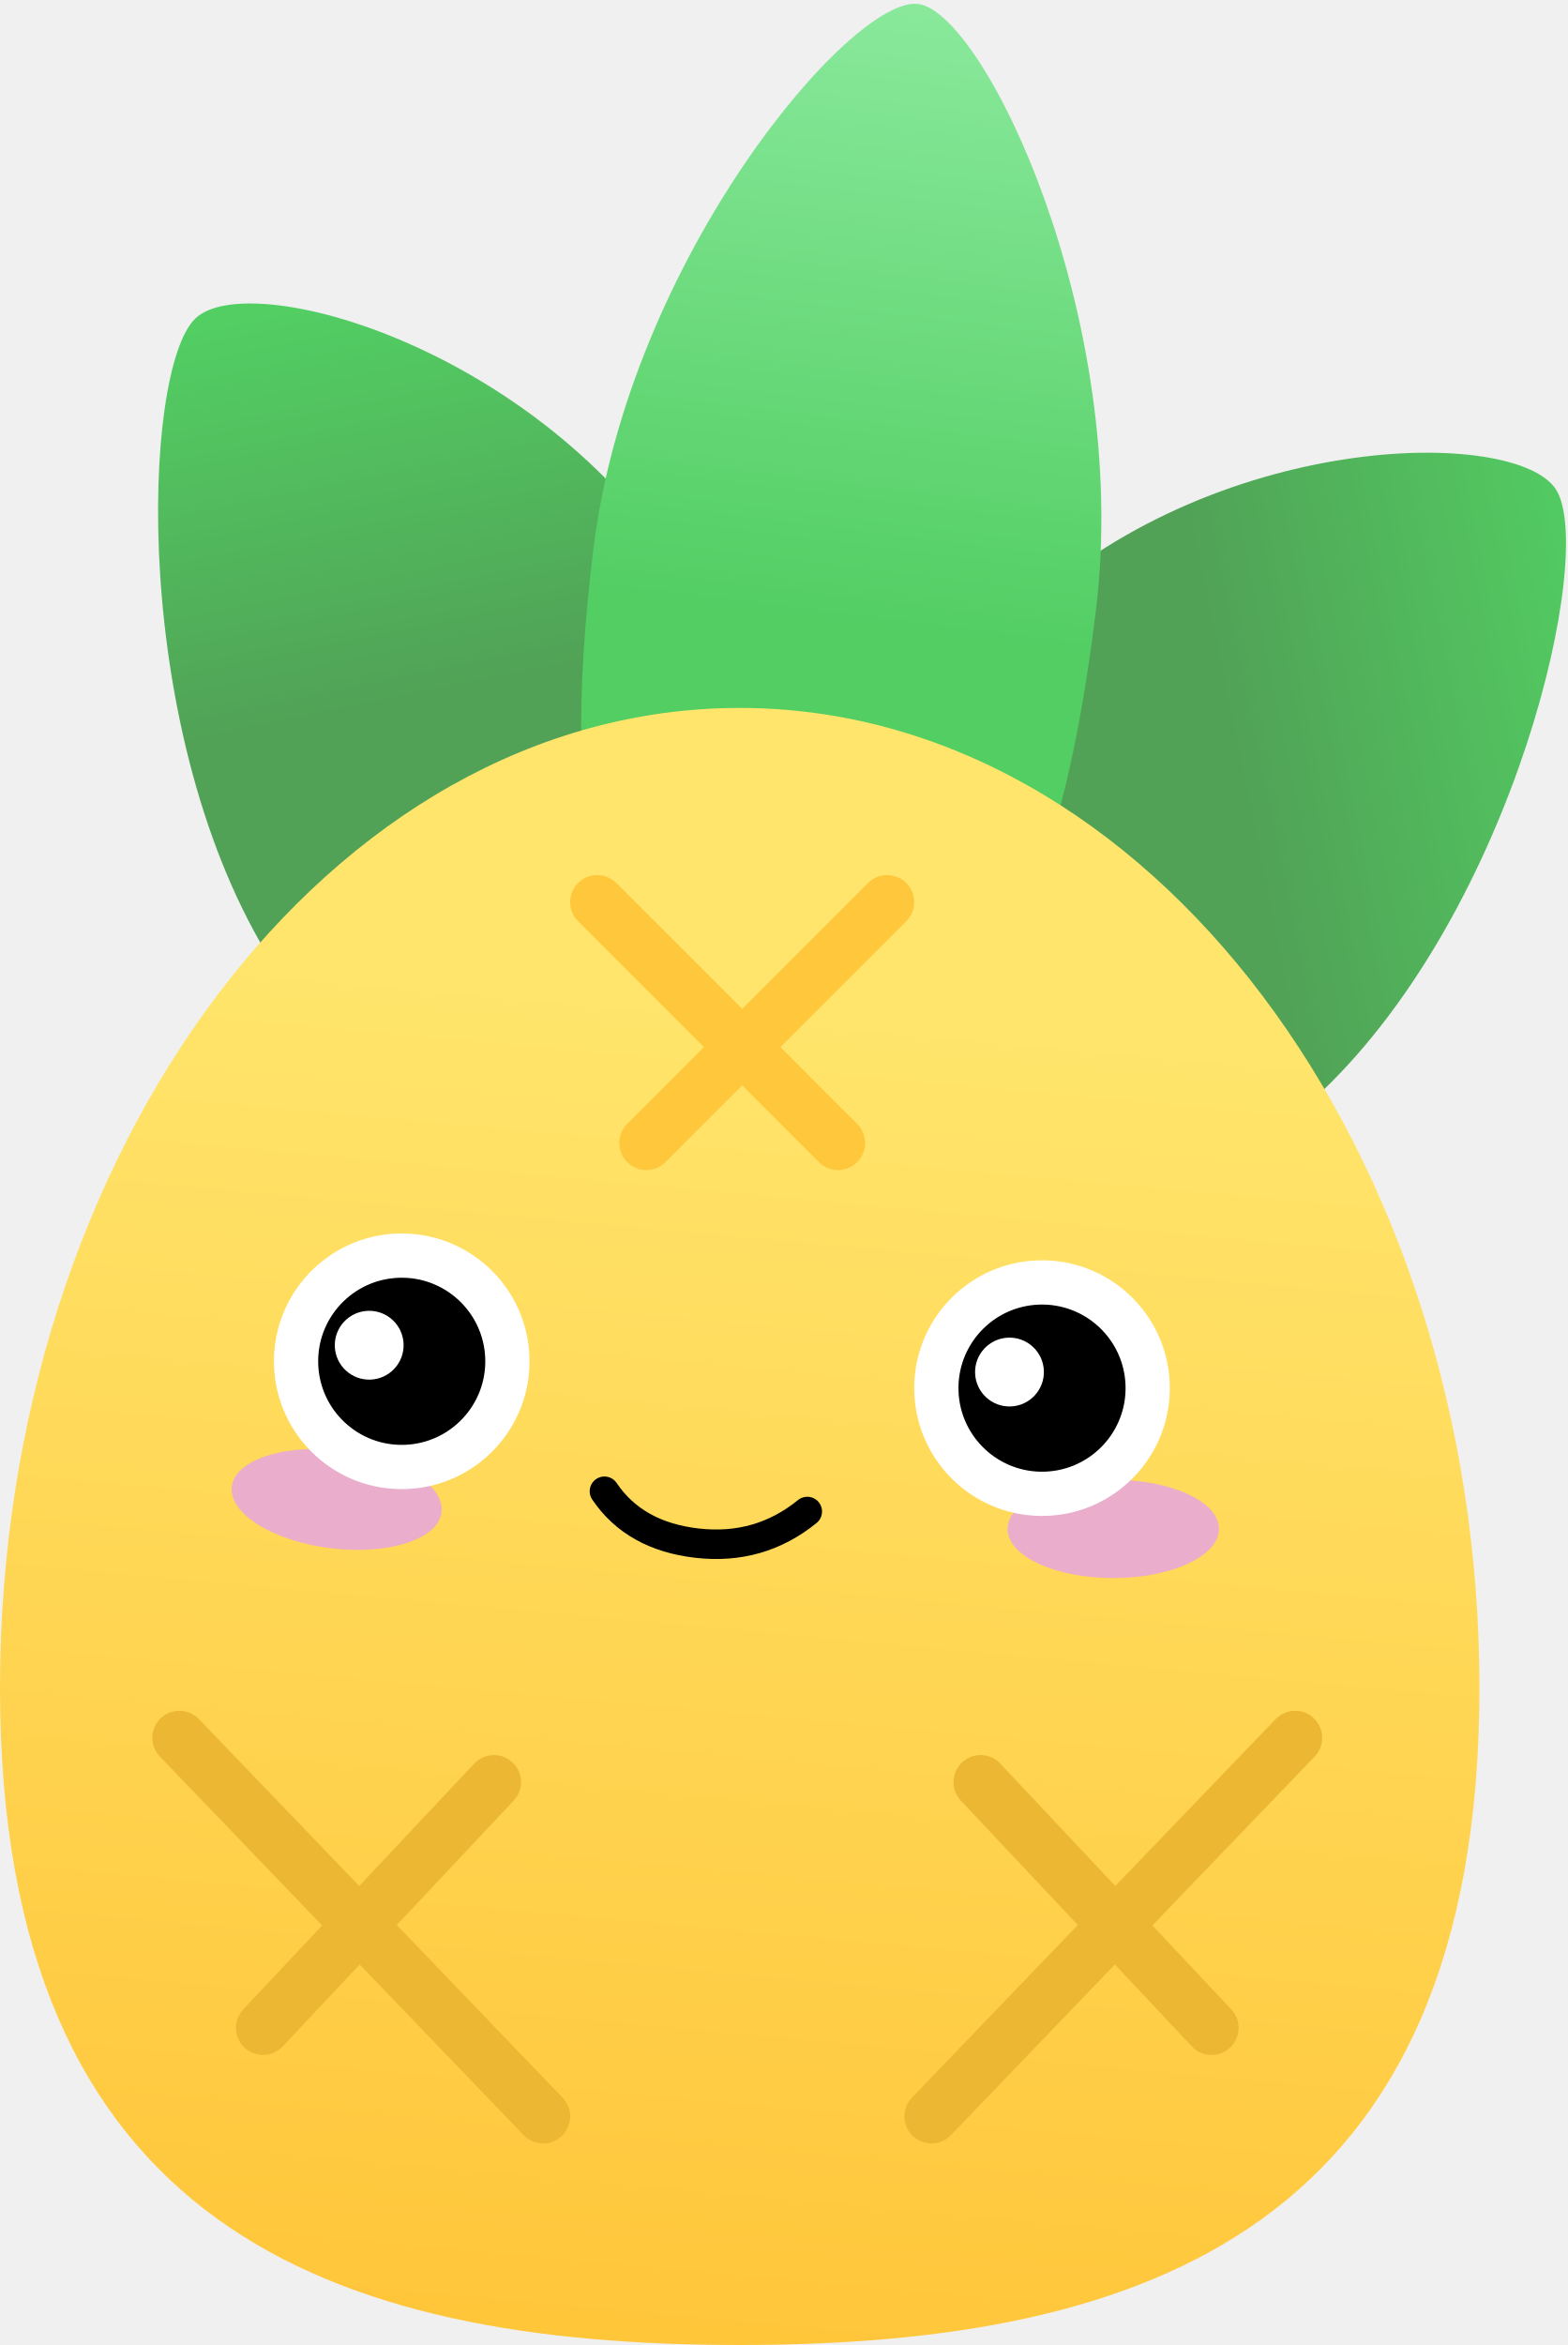
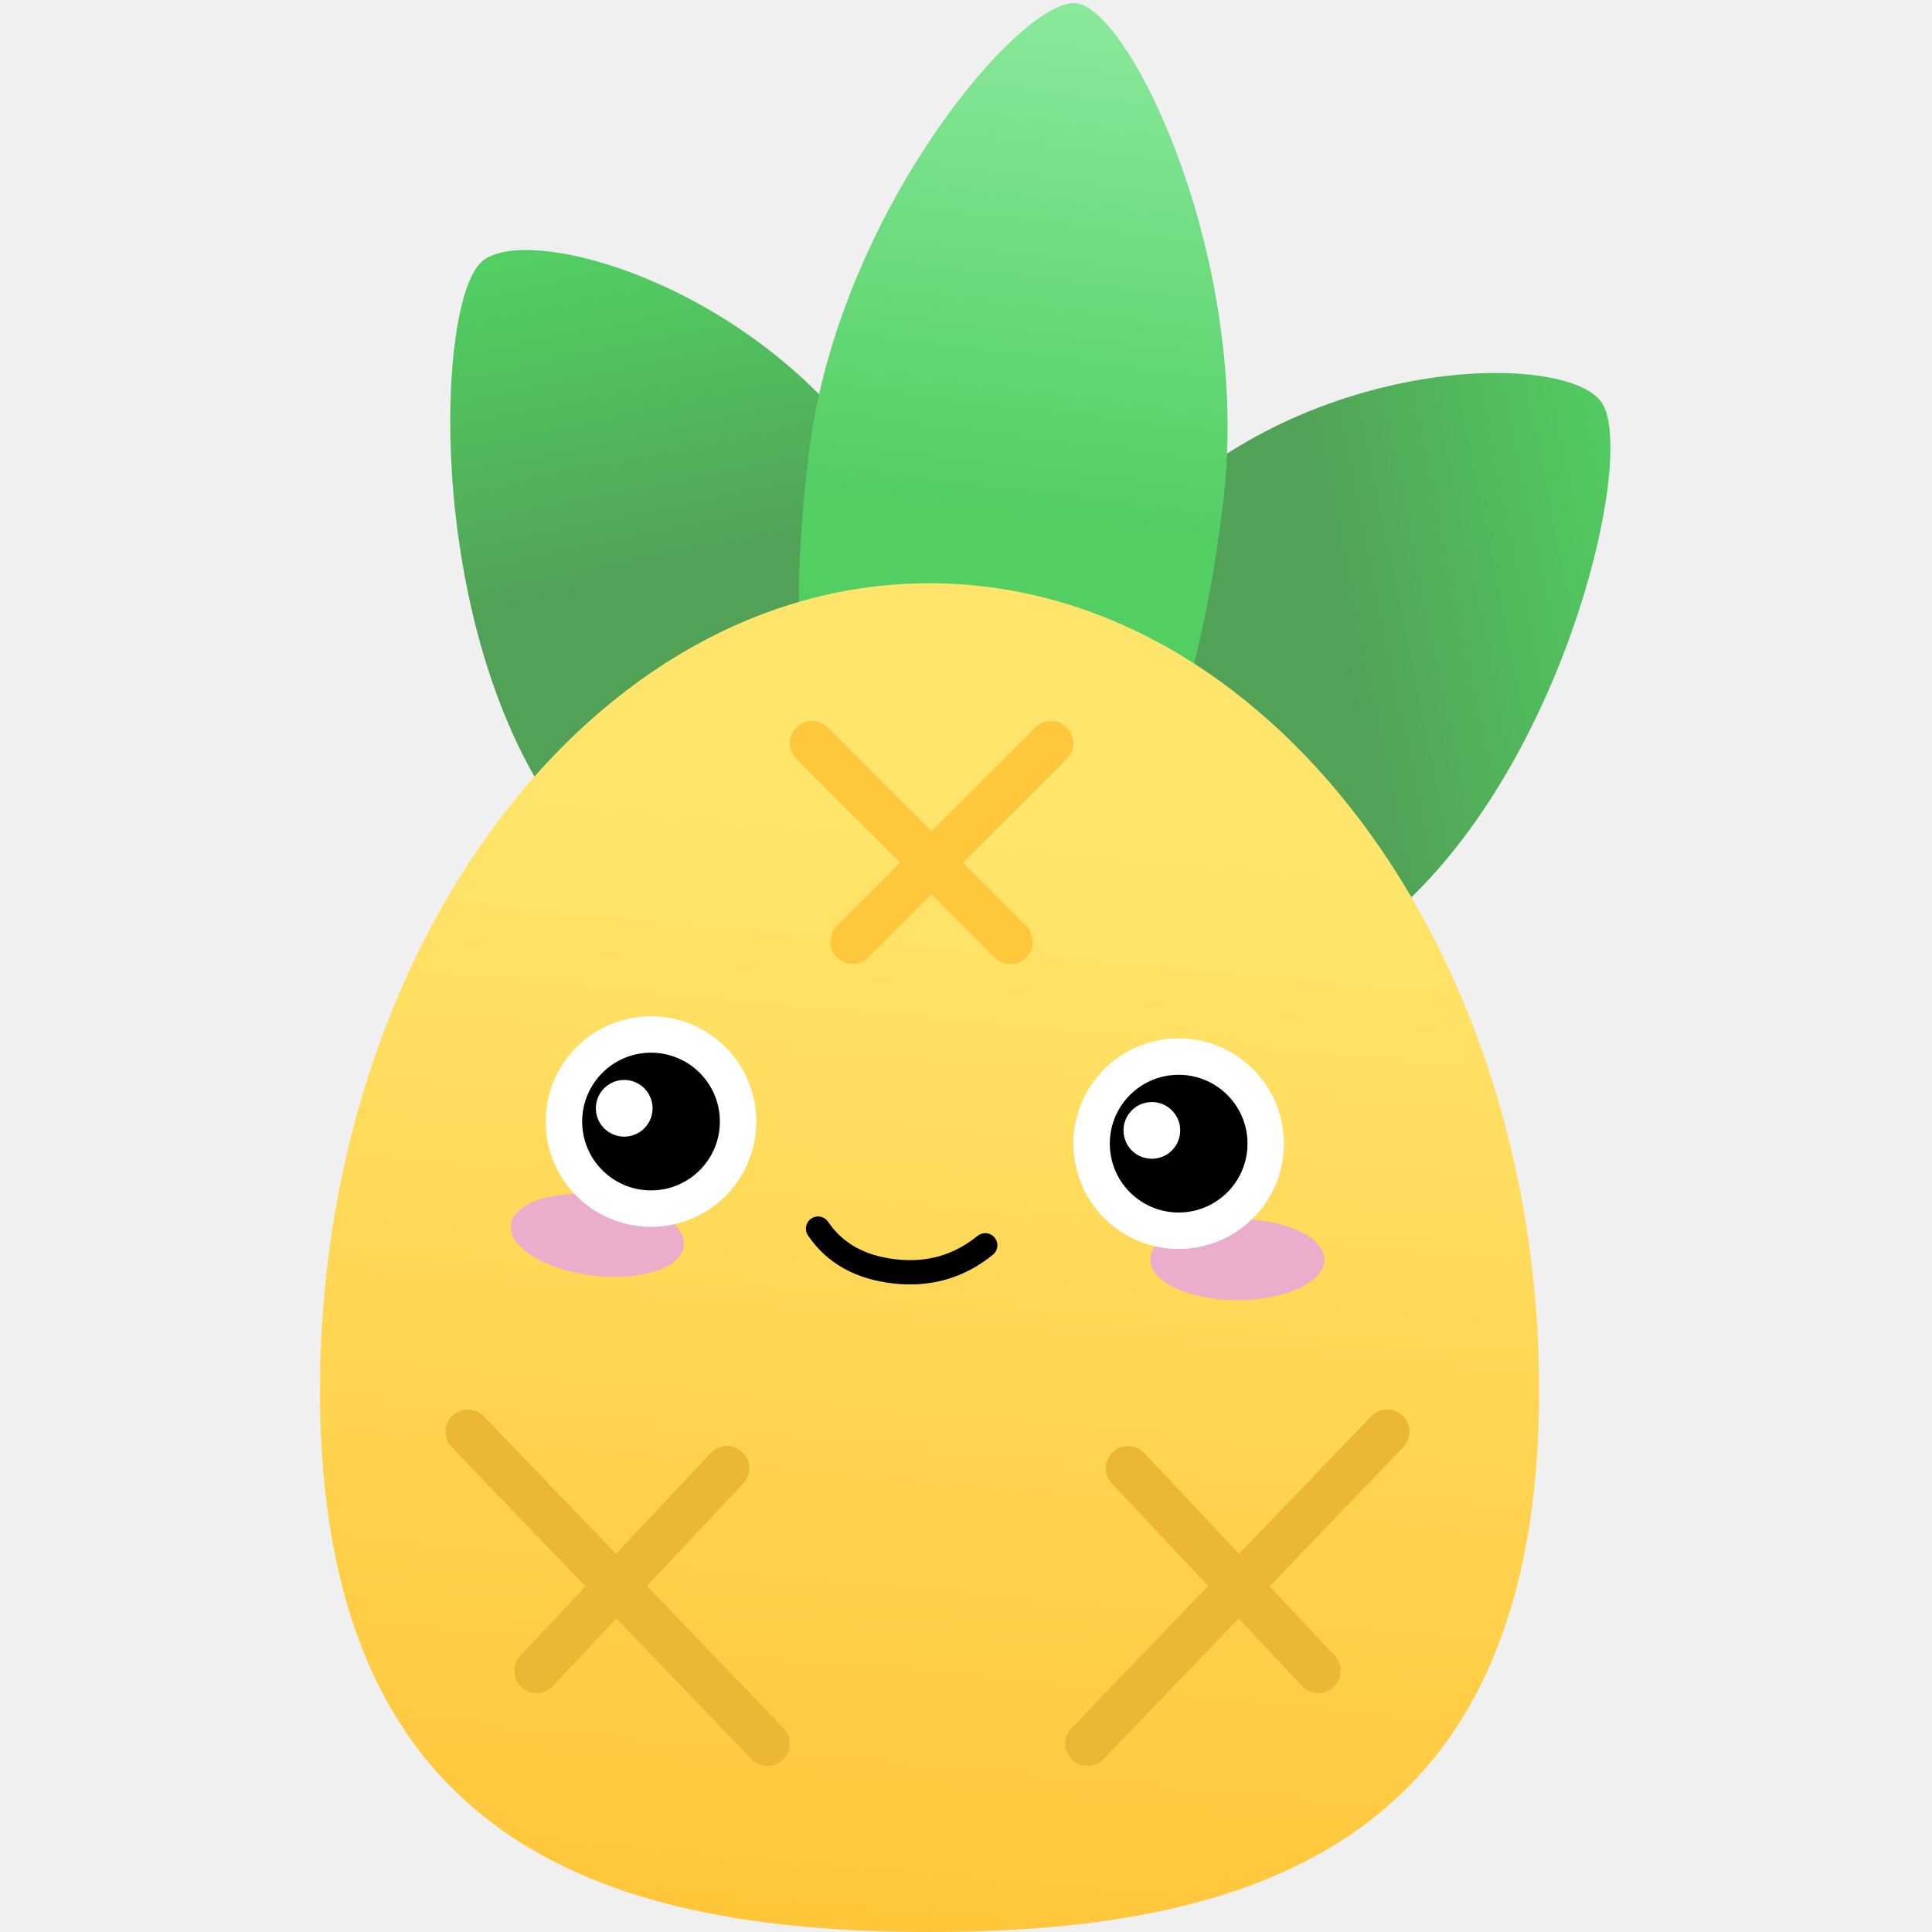
- <svg xmlns="http://www.w3.org/2000/svg" xmlns:xlink="http://www.w3.org/1999/xlink" height="477" viewBox="0 0 319 477" width="319">
+ <svg xmlns="http://www.w3.org/2000/svg" xmlns:xlink="http://www.w3.org/1999/xlink" height="80" viewBox="0 0 319 477" width="80">
  <linearGradient id="a">
    <stop offset="0" stop-color="#52ce63" />
    <stop offset="1" stop-color="#51a256" />
  </linearGradient>
  <linearGradient id="b" x1="55.342%" x2="42.817%" xlink:href="#a" y1="0%" y2="42.863%" />
  <linearGradient id="c" x1="55.349%" x2="42.808%" xlink:href="#a" y1="0%" y2="42.863%" />
  <linearGradient id="d" x1="50%" x2="50%" y1="0%" y2="58.811%">
    <stop offset="0" stop-color="#8ae99c" />
    <stop offset="1" stop-color="#52ce63" />
  </linearGradient>
  <linearGradient id="e" x1="51.378%" x2="44.585%" y1="17.473%" y2="100%">
    <stop offset="0" stop-color="#ffe56c" />
    <stop offset="1" stop-color="#ffc63a" />
  </linearGradient>
  <g fill="none" fill-rule="evenodd" transform="translate(-34 -24)">
    <g transform="matrix(.9925462 .1218693 -.1218693 .9925462 33.92207 .976691)">
      <path d="m103.951 258.274c44.362-4.361 60.015-40.391 65.353-94.699s-30.932-103.451-46.02-101.968c-15.088 1.483-63.039 58.905-68.377 113.213-5.339 54.308 4.683 87.815 49.044 83.454z" fill="url(#b)" transform="matrix(.7071068 -.7071068 .7071068 .7071068 -80.49633 125.8929)" />
      <path d="m275.877 258.274c44.362 4.361 53.167-29.265 47.829-83.573-5.339-54.308-52.073-111.611-67.161-113.094-15.088-1.483-52.575 47.54-47.236 101.848s22.207 90.458 66.569 94.819z" fill="url(#c)" transform="matrix(.7071068 .7071068 -.7071068 .7071068 191.4034 -141.862)" />
      <path d="m188.37 216.876c39.942 0 50.953-38.252 50.953-97.899 0-59.647-37.368-118.101-50.953-118.101s-52.047 58.455-52.047 118.101c0 59.647 12.106 97.899 52.047 97.899z" fill="url(#d)" />
    </g>
    <path d="m184.473 501c83.119 0 150.527-24.145 150.527-133.645s-67.408-199.355-150.527-199.355c-83.119 0-150.473 89.855-150.473 199.355s67.355 133.645 150.473 133.645z" fill="url(#e)" />
    <ellipse cx="260.5" cy="335" fill="#eaadcc" rx="21.5" ry="10" />
    <ellipse cx="102.5" cy="329" fill="#eaadcc" rx="21.5" ry="10" transform="matrix(.9925462 .1218693 -.1218693 .9925462 40.85903 -10.03929)" />
    <g transform="matrix(-.9993908 .0348995 .0348995 .9993908 269.2848 271.0277)">
      <path d="m73.105 58.273c6.737 4.913 14.313 6.664 22.728 5.253 8.415-1.411 14.505-5.254 18.272-11.528" stroke="#000" stroke-linecap="round" stroke-linejoin="round" stroke-width="6" transform="matrix(.9998477 .01745241 -.01745241 .9998477 1.026464 -1.624794)" />
      <path d="m154.501 3c-5.938 0-11.313 2.406-15.204 6.297-3.891 3.891-6.297 9.265-6.297 15.203 0 5.938 2.406 11.313 6.297 15.203 3.891 3.891 9.266 6.297 15.204 6.297 5.937 0 11.312-2.406 15.202-6.297 3.89-3.891 6.296-9.266 6.296-15.203 0-5.937-2.406-11.312-6.297-15.203-3.89-3.891-9.265-6.297-15.202-6.297z" fill="#000" />
      <path d="m154 21c0-3.866 3.135-7 6.999-7 3.866 0 7.001 3.134 7.001 7s-3.134 7-7.001 7c-3.864-.001-6.999-3.134-6.999-7z" fill="#fff" />
      <path d="m24.5 13c-5.938 0-11.312 2.406-15.203 6.297-3.891 3.891-6.297 9.265-6.297 15.203 0 5.938 2.406 11.313 6.297 15.204 3.891 3.891 9.266 6.297 15.203 6.297 5.937 0 11.312-2.406 15.203-6.297 3.891-3.891 6.297-9.266 6.297-15.203 0-5.937-2.406-11.312-6.297-15.202-3.891-3.891-9.266-6.297-15.203-6.297z" fill="#000" />
      <g fill="#fff">
        <path d="m136 24.499c0 10.219 8.283 18.501 18.501 18.501 10.217 0 18.499-8.282 18.499-18.501 0-10.217-8.282-18.499-18.499-18.499-10.218 0-18.501 8.282-18.501 18.499zm-6 0c0-13.531 10.969-24.499 24.501-24.499 13.531 0 24.499 10.968 24.499 24.499 0 13.532-10.968 24.501-24.499 24.501-13.532 0-24.501-10.968-24.501-24.501z" fill-rule="nonzero" stroke="#fff" stroke-width="3" />
        <path d="m6 34.499c0 10.219 8.282 18.501 18.5 18.501 10.217 0 18.5-8.282 18.5-18.501 0-10.217-8.283-18.499-18.5-18.499-10.218 0-18.5 8.282-18.5 18.499zm-6 0c0-13.531 10.968-24.499 24.5-24.499 13.531 0 24.5 10.968 24.5 24.499 0 13.532-10.969 24.501-24.5 24.501-13.532 0-24.5-10.968-24.5-24.501z" fill-rule="nonzero" stroke="#fff" stroke-width="3" />
        <path d="m24 31c0-3.866 3.134-7 7-7s7 3.134 7 7-3.134 7-7 7-7-3.134-7-7z" />
      </g>
    </g>
    <g stroke-linecap="round" stroke-width="11">
      <g stroke="#ecb732">
        <path d="m70.5 377.5 74 77" />
        <path d="m134.5 386.5-47 50" />
      </g>
      <g stroke="#ecb732" transform="matrix(-1 0 0 1 298 377)">
        <path d="m.5.5 74 77" />
        <path d="m64.5 9.5-47 50" />
      </g>
      <g stroke="#ffc73b" transform="matrix(0 1 -1 0 215 207)">
        <path d="m.5.5 49 49" />
        <path d="m.5 10.5 49 49" transform="matrix(-1 0 0 1 50 0)" />
      </g>
    </g>
  </g>
</svg>
